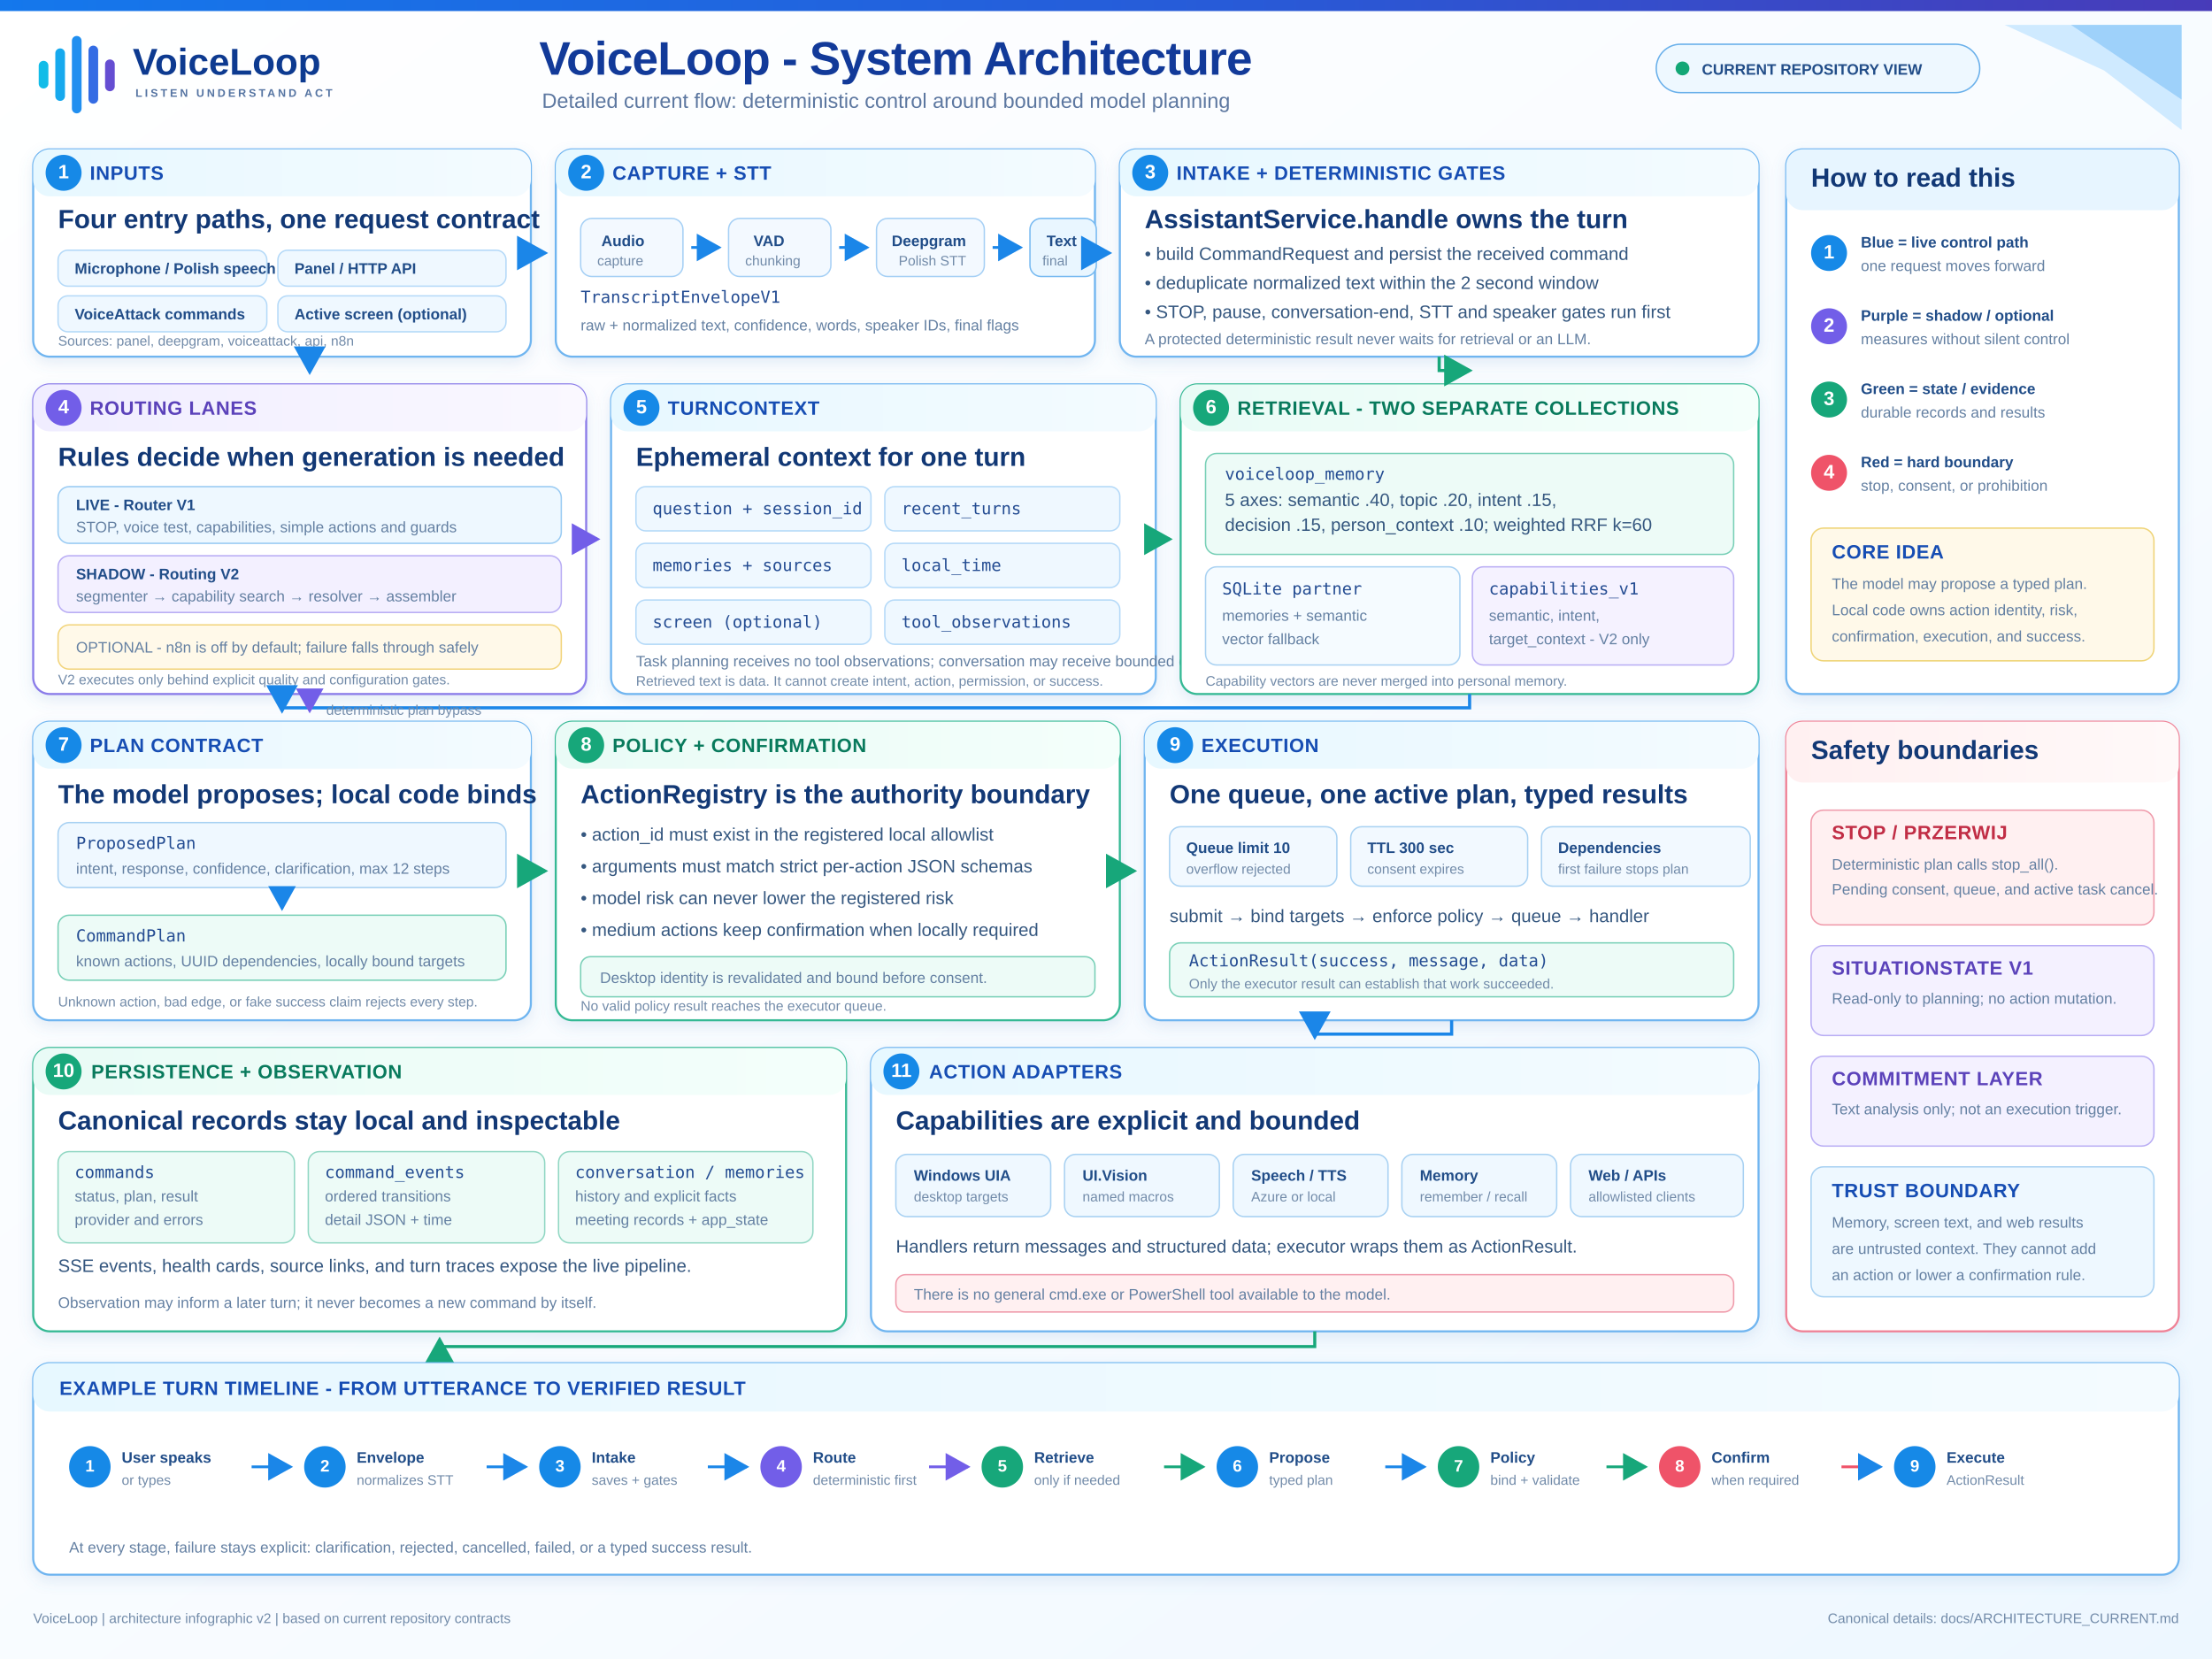
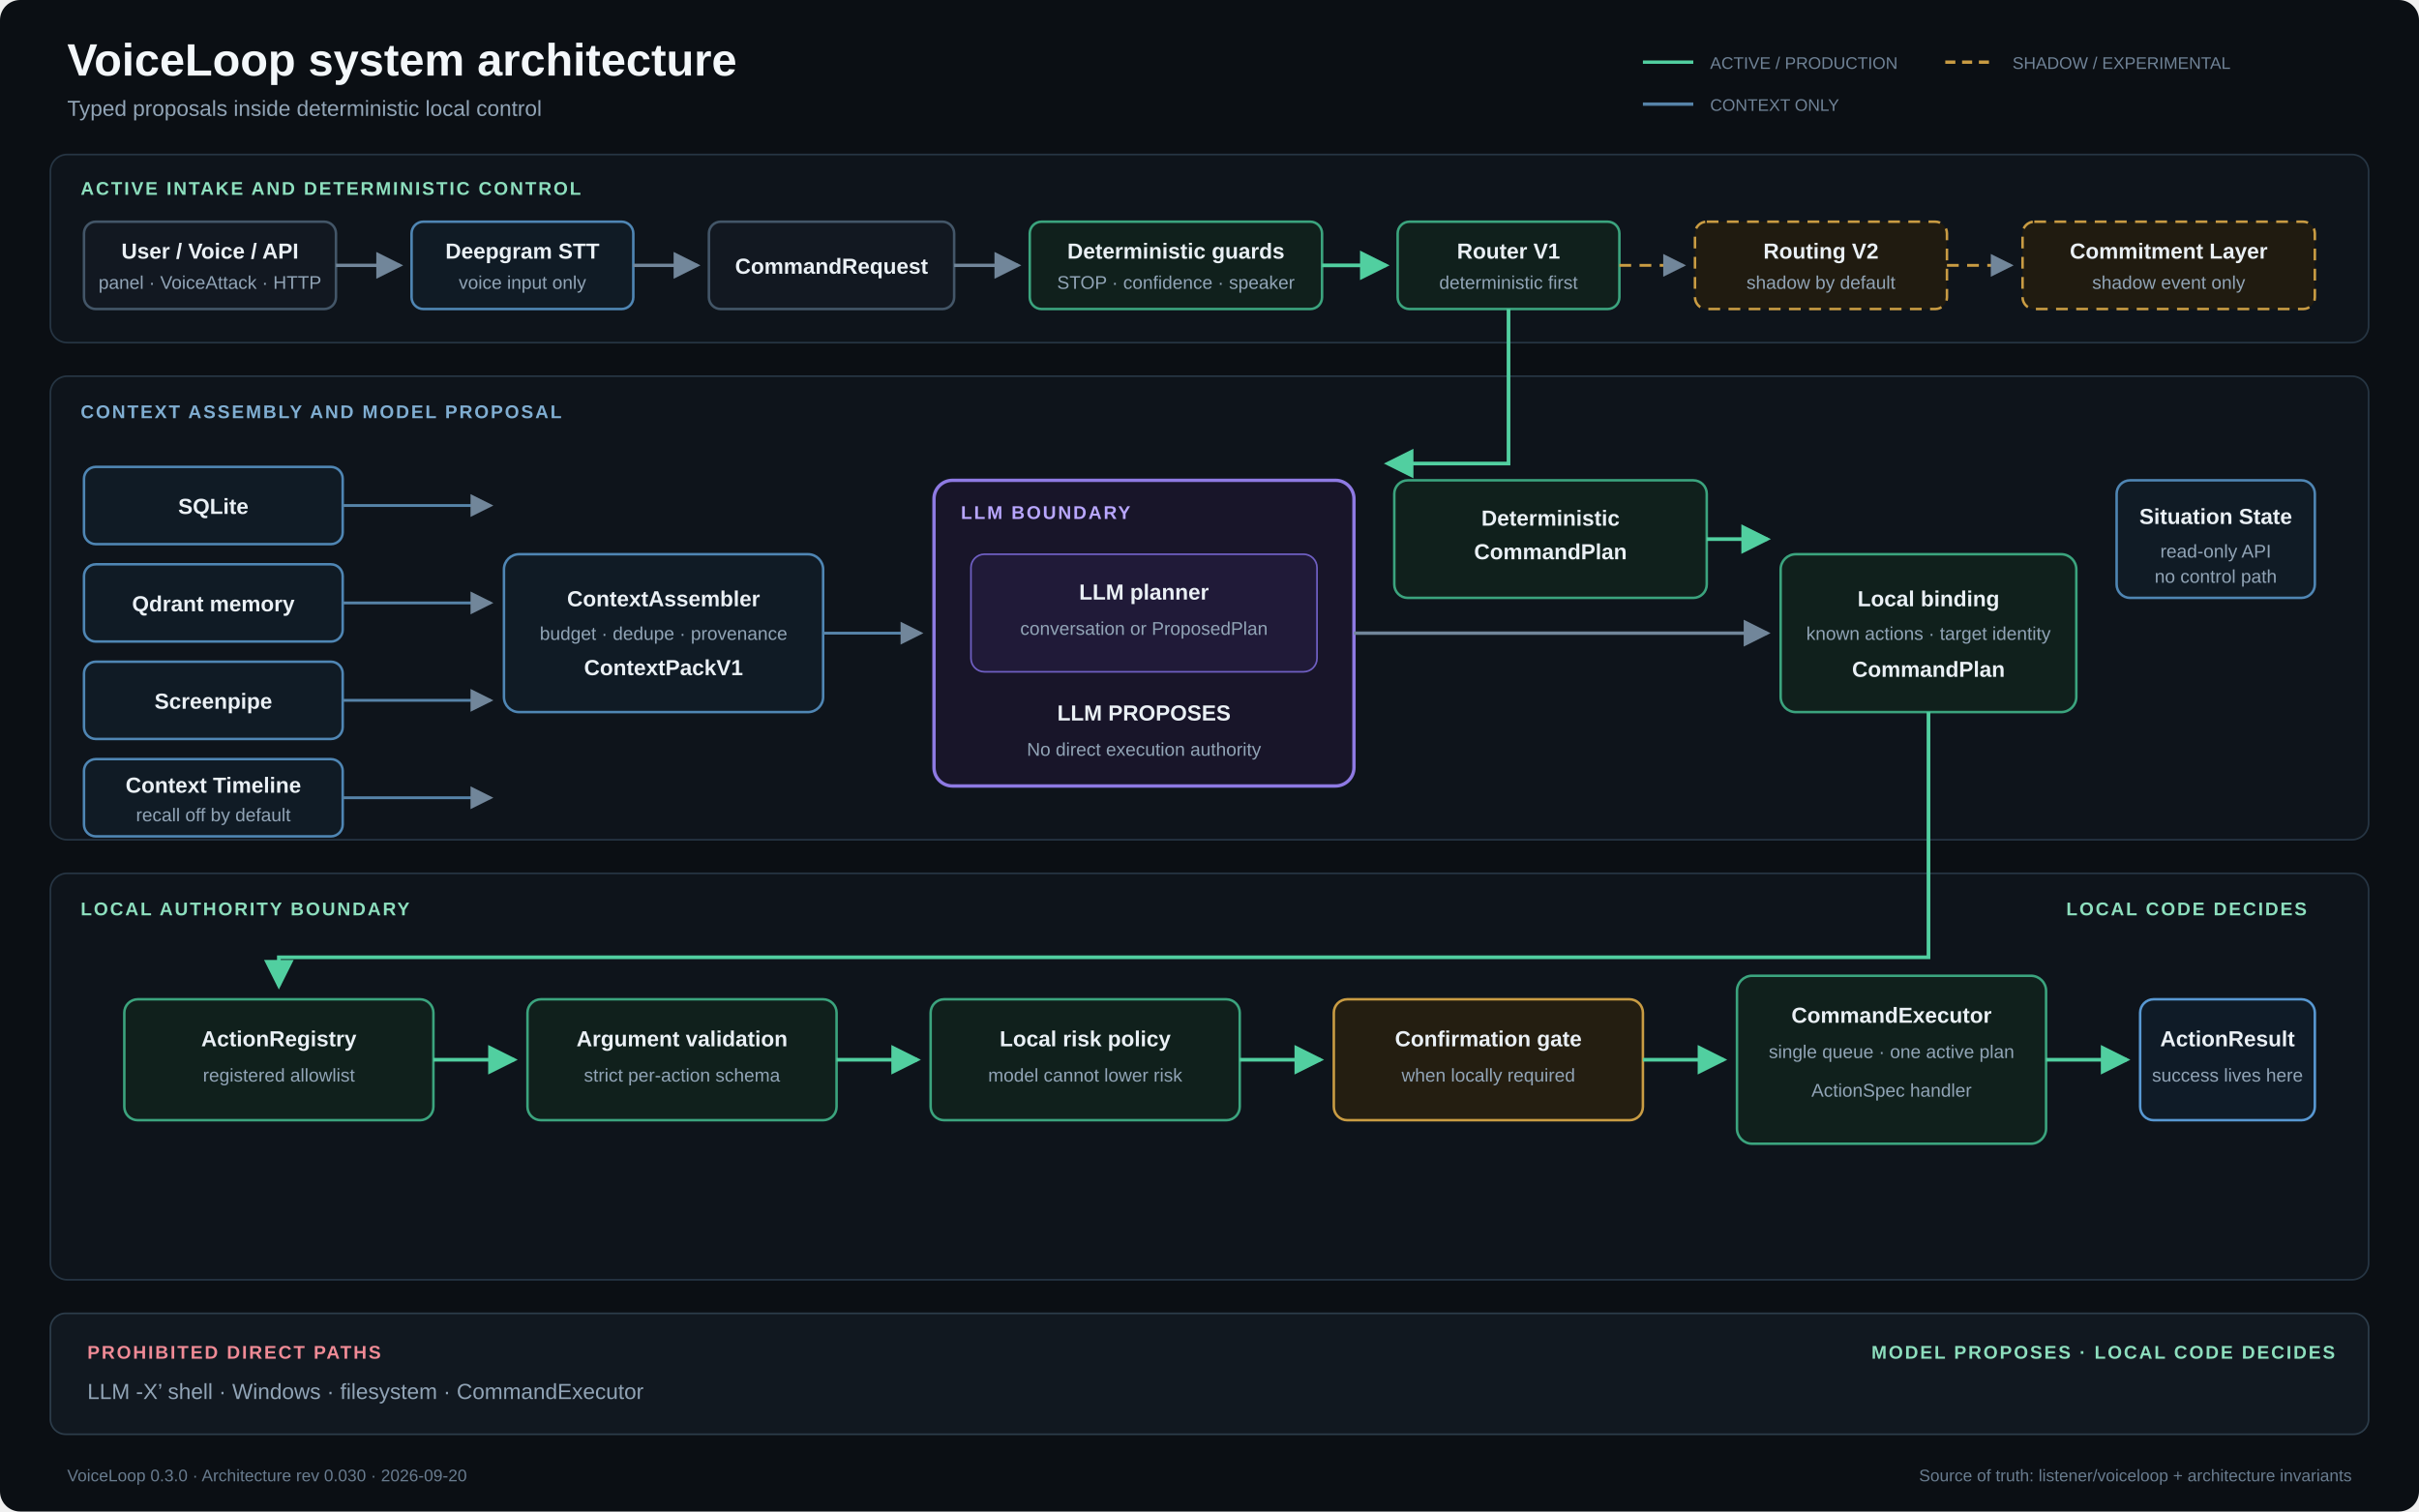
- <svg xmlns="http://www.w3.org/2000/svg" width="1600" height="1200" viewBox="0 0 1600 1200" role="img" aria-labelledby="title desc">
+ <svg xmlns="http://www.w3.org/2000/svg" width="1440" height="900" viewBox="0 0 1440 900" role="img" aria-labelledby="title desc">
  <defs>
-     <linearGradient id="page" x1="0" y1="0" x2="1" y2="1">
-       <stop offset="0" stop-color="#ffffff" />
-       <stop offset=".6" stop-color="#f7fbff" />
-       <stop offset="1" stop-color="#edf7ff" />
-     </linearGradient>
-     <linearGradient id="headerBlue" x1="0" y1="0" x2="1" y2="0">
-       <stop offset="0" stop-color="#1478ec" />
-       <stop offset=".55" stop-color="#275bd8" />
-       <stop offset="1" stop-color="#483bb9" />
-     </linearGradient>
-     <linearGradient id="cyanBand" x1="0" y1="0" x2="1" y2="0">
-       <stop offset="0" stop-color="#e7f8ff" />
-       <stop offset="1" stop-color="#f4fbff" />
-     </linearGradient>
-     <linearGradient id="greenBand" x1="0" y1="0" x2="1" y2="0">
-       <stop offset="0" stop-color="#e9fbf6" />
-       <stop offset="1" stop-color="#f4fffb" />
-     </linearGradient>
-     <linearGradient id="purpleBand" x1="0" y1="0" x2="1" y2="0">
-       <stop offset="0" stop-color="#f0edff" />
-       <stop offset="1" stop-color="#faf8ff" />
-     </linearGradient>
-     <linearGradient id="redBand" x1="0" y1="0" x2="1" y2="0">
-       <stop offset="0" stop-color="#fff0f1" />
-       <stop offset="1" stop-color="#fff9f9" />
-     </linearGradient>
-     <filter id="shadow" x="-10%" y="-10%" width="120%" height="130%">
-       <feDropShadow dx="0" dy="4" stdDeviation="5" flood-color="#5a91c7" flood-opacity=".15" />
-     </filter>
-     <marker id="arrowBlue" markerWidth="10" markerHeight="10" refX="8" refY="5" orient="auto" markerUnits="strokeWidth">
-       <path d="M0 0 9 5 0 10Z" fill="#1b86e8" />
+     <marker id="arrow" markerWidth="8" markerHeight="8" refX="7" refY="4" orient="auto">
+       <path d="M0 0L8 4L0 8Z" fill="#71869a" />
    </marker>
-     <marker id="arrowGreen" markerWidth="10" markerHeight="10" refX="8" refY="5" orient="auto" markerUnits="strokeWidth">
-       <path d="M0 0 9 5 0 10Z" fill="#17a77a" />
-     </marker>
-     <marker id="arrowPurple" markerWidth="10" markerHeight="10" refX="8" refY="5" orient="auto" markerUnits="strokeWidth">
-       <path d="M0 0 9 5 0 10Z" fill="#725ee8" />
+     <marker id="arrowActive" markerWidth="8" markerHeight="8" refX="7" refY="4" orient="auto">
+       <path d="M0 0L8 4L0 8Z" fill="#51cfa0" />
    </marker>
    <style>
-       .page-title { fill: #123a99; font: 800 34px "Segoe UI", Arial, sans-serif; letter-spacing: -.5px; }
-       .page-sub { fill: #5c77a0; font: 15px "Segoe UI", Arial, sans-serif; }
-       .brand { fill: #0d3a90; font: 800 27px "Segoe UI", Arial, sans-serif; }
-       .tag { fill: #5574a2; font: 700 8px "Segoe UI", Arial, sans-serif; letter-spacing: 1.9px; }
-       .section { fill: #164db3; font: 800 14px "Segoe UI", Arial, sans-serif; letter-spacing: .4px; }
-       .section-green { fill: #087a5c; font: 800 14px "Segoe UI", Arial, sans-serif; letter-spacing: .4px; }
-       .section-purple { fill: #5b42ba; font: 800 14px "Segoe UI", Arial, sans-serif; letter-spacing: .4px; }
-       .section-red { fill: #c12d45; font: 800 14px "Segoe UI", Arial, sans-serif; letter-spacing: .4px; }
-       .heading { fill: #123875; font: 800 19px "Segoe UI", Arial, sans-serif; }
-       .body { fill: #35577f; font: 13px "Segoe UI", Arial, sans-serif; }
-       .small { fill: #6480a2; font: 11px "Segoe UI", Arial, sans-serif; }
-       .tiny { fill: #728ba9; font: 10px "Segoe UI", Arial, sans-serif; }
-       .chip { fill: #214d88; font: 700 11px "Segoe UI", Arial, sans-serif; }
-       .mono { fill: #244c92; font: 12px Consolas, "SFMono-Regular", monospace; }
-       .white { fill: #ffffff; }
-       .num { fill: #ffffff; font: 800 14px "Segoe UI", Arial, sans-serif; text-anchor: middle; dominant-baseline: middle; }
-       .timeline-num { fill: #ffffff; font: 800 12px "Segoe UI", Arial, sans-serif; text-anchor: middle; dominant-baseline: middle; }
+       .h1{font:700 27px "Segoe UI",Arial,sans-serif;fill:#f3f7fa}
+       .sub{font:13px "Segoe UI",Arial,sans-serif;fill:#91a4b6}
+       .band{font:700 11px "Segoe UI",Arial,sans-serif;letter-spacing:1.1px}
+       .node{font:600 13px "Segoe UI",Arial,sans-serif;fill:#eaf0f5;text-anchor:middle}
+       .small{font:11px "Segoe UI",Arial,sans-serif;fill:#91a4b6;text-anchor:middle}
+       .tiny{font:10px "Segoe UI",Arial,sans-serif;fill:#708397}
+       .footer{font:10px "Segoe UI",Arial,sans-serif;fill:#687b8e}
+       .active{fill:#10201c;stroke:#3ba47e;stroke-width:1.5}
+       .neutral{fill:#121821;stroke:#435668;stroke-width:1.5}
+       .context{fill:#101b25;stroke:#4f86b4;stroke-width:1.5}
+       .model{fill:#181529;stroke:#8e7ae3;stroke-width:2}
+       .shadow{fill:#201b10;stroke:#c99c43;stroke-width:1.5;stroke-dasharray:7 5}
+       .result{fill:#0f1b27;stroke:#5898d2;stroke-width:1.5}
+       .flow{fill:none;stroke:#71869a;stroke-width:2;marker-end:url(#arrow)}
+       .localFlow{fill:none;stroke:#51cfa0;stroke-width:2.2;marker-end:url(#arrowActive)}
+       .contextFlow{fill:none;stroke:#5683a8;stroke-width:1.7;marker-end:url(#arrow)}
+       .shadowFlow{fill:none;stroke:#c99c43;stroke-width:1.7;stroke-dasharray:7 5;marker-end:url(#arrow)}
    </style>
  </defs>
-   <rect width="1600" height="1200" fill="url(#page)" />
-   <rect width="1600" height="8" fill="url(#headerBlue)" />
-   <path d="M1450 18 1578 18 1578 94 1522 51Z" fill="#cfeaff" />
-   <path d="M1498 18 1578 18 1578 72Z" fill="#8dc8f8" opacity=".75" />
-   <g transform="translate(28 23)">
-     <rect x="0" y="21" width="7" height="20" rx="3.5" fill="#12bce8" />
-     <rect x="12" y="12" width="7" height="38" rx="3.5" fill="#16a9ee" />
-     <rect x="24" y="3" width="7" height="56" rx="3.5" fill="#218ff0" />
-     <rect x="36" y="10" width="7" height="42" rx="3.5" fill="#346ce4" />
-     <rect x="48" y="20" width="7" height="23" rx="3.5" fill="#654ed2" />
-     <text x="68" y="31" class="brand">VoiceLoop</text>
-     <text x="70" y="47" class="tag">LISTEN  UNDERSTAND  ACT</text>
+   <rect width="1440" height="900" rx="12" fill="#0b0f14" />
+   <text x="40" y="45" class="h1">VoiceLoop system architecture</text>
+   <text x="40" y="69" class="sub">Typed proposals inside deterministic local control</text>
+   <g transform="translate(978 25)">
+     <line x1="0" y1="12" x2="30" y2="12" stroke="#51cfa0" stroke-width="2" />
+     <text x="40" y="16" class="tiny" fill="#8ddfbe">ACTIVE / PRODUCTION</text>
+     <line x1="180" y1="12" x2="210" y2="12" stroke="#c99c43" stroke-width="2" stroke-dasharray="6 4" />
+     <text x="220" y="16" class="tiny" fill="#e6bd68">SHADOW / EXPERIMENTAL</text>
+     <line x1="0" y1="37" x2="30" y2="37" stroke="#5683a8" stroke-width="2" />
+     <text x="40" y="41" class="tiny" fill="#80aed2">CONTEXT ONLY</text>
  </g>
-   <text x="390" y="54" class="page-title">VoiceLoop - System Architecture</text>
-   <text x="392" y="78" class="page-sub">Detailed current flow: deterministic control around bounded model planning</text>
-   <g transform="translate(1198 32)">
-     <rect width="234" height="35" rx="17.5" fill="#eef8ff" stroke="#68afea" />
-     <circle cx="19" cy="17.5" r="5" fill="#13a776" />
-     <text x="33" y="22" class="chip">CURRENT REPOSITORY VIEW</text>
+   <rect x="30" y="92" width="1380" height="112" rx="10" fill="#0e141b" stroke="#263543" />
+   <text x="48" y="116" class="band" fill="#8ddfbe">ACTIVE INTAKE AND DETERMINISTIC CONTROL</text>
+   <g transform="translate(50 132)">
+     <rect width="150" height="52" rx="7" class="neutral" />
+     <text x="75" y="22" class="node">User / Voice / API</text>
+     <text x="75" y="40" class="small">panel · VoiceAttack · HTTP</text>
  </g>
-   <g filter="url(#shadow)">
-     <rect x="24" y="108" width="360" height="150" rx="12" fill="#ffffff" stroke="#70b5f0" stroke-width="1.5" />
-     <rect x="24" y="108" width="360" height="34" rx="12" fill="url(#cyanBand)" />
+   <path d="M200 158H238" class="flow" />
+   <g transform="translate(245 132)">
+     <rect width="132" height="52" rx="7" class="context" />
+     <text x="66" y="22" class="node">Deepgram STT</text>
+     <text x="66" y="40" class="small">voice input only</text>
  </g>
-   <circle cx="46" cy="125" r="13" fill="#1689e7" />
-   <text x="46" y="125" class="num">1</text>
-   <text x="65" y="130" class="section">INPUTS</text>
-   <text x="42" y="165" class="heading">Four entry paths, one request contract</text>
-   <g>
-     <rect x="42" y="181" width="151" height="26" rx="7" fill="#eff8ff" stroke="#b4d9f8" />
-     <text x="54" y="198" class="chip">Microphone / Polish speech</text>
-     <rect x="201" y="181" width="165" height="26" rx="7" fill="#eff8ff" stroke="#b4d9f8" />
-     <text x="213" y="198" class="chip">Panel / HTTP API</text>
-     <rect x="42" y="214" width="151" height="26" rx="7" fill="#eff8ff" stroke="#b4d9f8" />
-     <text x="54" y="231" class="chip">VoiceAttack commands</text>
-     <rect x="201" y="214" width="165" height="26" rx="7" fill="#eff8ff" stroke="#b4d9f8" />
-     <text x="213" y="231" class="chip">Active screen (optional)</text>
+   <path d="M377 158H415" class="flow" />
+   <g transform="translate(422 132)">
+     <rect width="146" height="52" rx="7" class="neutral" />
+     <text x="73" y="31" class="node">CommandRequest</text>
  </g>
-   <text x="42" y="250" class="tiny">Sources: panel, deepgram, voiceattack, api, n8n</text>
-   <g filter="url(#shadow)">
-     <rect x="402" y="108" width="390" height="150" rx="12" fill="#ffffff" stroke="#70b5f0" stroke-width="1.5" />
-     <rect x="402" y="108" width="390" height="34" rx="12" fill="url(#cyanBand)" />
+   <path d="M568 158H606" class="flow" />
+   <g transform="translate(613 132)">
+     <rect width="174" height="52" rx="7" class="active" />
+     <text x="87" y="22" class="node">Deterministic guards</text>
+     <text x="87" y="40" class="small">STOP · confidence · speaker</text>
  </g>
-   <circle cx="424" cy="125" r="13" fill="#1689e7" />
-   <text x="424" y="125" class="num">2</text>
-   <text x="443" y="130" class="section">CAPTURE + STT</text>
-   <g transform="translate(420 158)">
-     <rect width="74" height="42" rx="8" fill="#f3f9ff" stroke="#a6d0f5" />
-     <text x="15" y="20" class="chip">Audio</text>
-     <text x="12" y="34" class="tiny">capture</text>
-     <path d="M80 21H100" stroke="#1b86e8" stroke-width="2" marker-end="url(#arrowBlue)" />
-     <rect x="107" width="74" height="42" rx="8" fill="#f3f9ff" stroke="#a6d0f5" />
-     <text x="125" y="20" class="chip">VAD</text>
-     <text x="119" y="34" class="tiny">chunking</text>
-     <path d="M187 21H207" stroke="#1b86e8" stroke-width="2" marker-end="url(#arrowBlue)" />
-     <rect x="214" width="78" height="42" rx="8" fill="#f3f9ff" stroke="#a6d0f5" />
-     <text x="225" y="20" class="chip">Deepgram</text>
-     <text x="230" y="34" class="tiny">Polish STT</text>
-     <path d="M298 21H318" stroke="#1b86e8" stroke-width="2" marker-end="url(#arrowBlue)" />
-     <rect x="325" width="48" height="42" rx="8" fill="#e9f6ff" stroke="#78baf1" />
-     <text x="337" y="20" class="chip">Text</text>
-     <text x="334" y="34" class="tiny">final</text>
+   <path d="M787 158H825" class="localFlow" />
+   <g transform="translate(832 132)">
+     <rect width="132" height="52" rx="7" class="active" />
+     <text x="66" y="22" class="node">Router V1</text>
+     <text x="66" y="40" class="small">deterministic first</text>
  </g>
-   <text x="420" y="219" class="mono">TranscriptEnvelopeV1</text>
-   <text x="420" y="239" class="small">raw + normalized text, confidence, words, speaker IDs, final flags</text>
-   <g filter="url(#shadow)">
-     <rect x="810" y="108" width="462" height="150" rx="12" fill="#ffffff" stroke="#70b5f0" stroke-width="1.5" />
-     <rect x="810" y="108" width="462" height="34" rx="12" fill="url(#cyanBand)" />
+   <path d="M964 158H1002" class="shadowFlow" />
+   <g transform="translate(1009 132)">
+     <rect width="150" height="52" rx="7" class="shadow" />
+     <text x="75" y="22" class="node">Routing V2</text>
+     <text x="75" y="40" class="small">shadow by default</text>
  </g>
-   <circle cx="832" cy="125" r="13" fill="#1689e7" />
-   <text x="832" y="125" class="num">3</text>
-   <text x="851" y="130" class="section">INTAKE + DETERMINISTIC GATES</text>
-   <text x="828" y="165" class="heading">AssistantService.handle owns the turn</text>
-   <text x="828" y="188" class="body">• build CommandRequest and persist the received command</text>
-   <text x="828" y="209" class="body">• deduplicate normalized text within the 2 second window</text>
-   <text x="828" y="230" class="body">• STOP, pause, conversation-end, STT and speaker gates run first</text>
-   <text x="828" y="249" class="small">A protected deterministic result never waits for retrieval or an LLM.</text>
-   <path d="M384 183H394" fill="none" stroke="#1b86e8" stroke-width="2.5" marker-end="url(#arrowBlue)" />
-   <path d="M792 183H802" fill="none" stroke="#1b86e8" stroke-width="2.5" marker-end="url(#arrowBlue)" />
-   <g filter="url(#shadow)">
-     <rect x="24" y="278" width="400" height="224" rx="12" fill="#ffffff" stroke="#8a7be9" stroke-width="1.5" />
-     <rect x="24" y="278" width="400" height="34" rx="12" fill="url(#purpleBand)" />
+   <path d="M1159 158H1197" class="shadowFlow" />
+   <g transform="translate(1204 132)">
+     <rect width="174" height="52" rx="7" class="shadow" />
+     <text x="87" y="22" class="node">Commitment Layer</text>
+     <text x="87" y="40" class="small">shadow event only</text>
  </g>
-   <circle cx="46" cy="295" r="13" fill="#725ee8" />
-   <text x="46" y="295" class="num">4</text>
-   <text x="65" y="300" class="section-purple">ROUTING LANES</text>
-   <text x="42" y="337" class="heading">Rules decide when generation is needed</text>
-   <rect x="42" y="352" width="364" height="41" rx="8" fill="#eef8ff" stroke="#9acbf3" />
-   <text x="55" y="369" class="chip">LIVE - Router V1</text>
-   <text x="55" y="385" class="small">STOP, voice test, capabilities, simple actions and guards</text>
-   <rect x="42" y="402" width="364" height="41" rx="8" fill="#f3f0ff" stroke="#b9adf4" />
-   <text x="55" y="419" class="chip" fill="#5b42ba">SHADOW - Routing V2</text>
-   <text x="55" y="435" class="small">segmenter → capability search → resolver → assembler</text>
-   <rect x="42" y="452" width="364" height="32" rx="8" fill="#fff9e9" stroke="#f2d47b" />
-   <text x="55" y="472" class="small">OPTIONAL - n8n is off by default; failure falls through safely</text>
-   <text x="42" y="495" class="tiny">V2 executes only behind explicit quality and configuration gates.</text>
-   <g filter="url(#shadow)">
-     <rect x="442" y="278" width="394" height="224" rx="12" fill="#ffffff" stroke="#70b5f0" stroke-width="1.5" />
-     <rect x="442" y="278" width="394" height="34" rx="12" fill="url(#cyanBand)" />
+   <rect x="30" y="224" width="1380" height="276" rx="10" fill="#0e141b" stroke="#263543" />
+   <text x="48" y="249" class="band" fill="#80aed2">CONTEXT ASSEMBLY AND MODEL PROPOSAL</text>
+   <g transform="translate(50 278)">
+     <rect width="154" height="46" rx="7" class="context" />
+     <text x="77" y="28" class="node">SQLite</text>
+     <rect y="58" width="154" height="46" rx="7" class="context" />
+     <text x="77" y="86" class="node">Qdrant memory</text>
+     <rect y="116" width="154" height="46" rx="7" class="context" />
+     <text x="77" y="144" class="node">Screenpipe</text>
+     <rect y="174" width="154" height="46" rx="7" class="context" />
+     <text x="77" y="194" class="node">Context Timeline</text>
+     <text x="77" y="211" class="small">recall off by default</text>
  </g>
-   <circle cx="464" cy="295" r="13" fill="#1689e7" />
-   <text x="464" y="295" class="num">5</text>
-   <text x="483" y="300" class="section">TURNCONTEXT</text>
-   <text x="460" y="337" class="heading">Ephemeral context for one turn</text>
-   <g transform="translate(460 352)">
-     <rect width="170" height="32" rx="7" fill="#eff8ff" stroke="#b4d9f8" />
-     <text x="12" y="20" class="mono">question + session_id</text>
-     <rect x="180" width="170" height="32" rx="7" fill="#eff8ff" stroke="#b4d9f8" />
-     <text x="192" y="20" class="mono">recent_turns</text>
-     <rect y="41" width="170" height="32" rx="7" fill="#eff8ff" stroke="#b4d9f8" />
-     <text x="12" y="61" class="mono">memories + sources</text>
-     <rect x="180" y="41" width="170" height="32" rx="7" fill="#eff8ff" stroke="#b4d9f8" />
-     <text x="192" y="61" class="mono">local_time</text>
-     <rect y="82" width="170" height="32" rx="7" fill="#eff8ff" stroke="#b4d9f8" />
-     <text x="12" y="102" class="mono">screen (optional)</text>
-     <rect x="180" y="82" width="170" height="32" rx="7" fill="#eff8ff" stroke="#b4d9f8" />
-     <text x="192" y="102" class="mono">tool_observations</text>
+   <path d="M204 301H292" class="contextFlow" />
+   <path d="M204 359H292" class="contextFlow" />
+   <path d="M204 417H292" class="contextFlow" />
+   <path d="M204 475H292" class="contextFlow" />
+   <g transform="translate(300 330)">
+     <rect width="190" height="94" rx="9" class="context" />
+     <text x="95" y="31" class="node">ContextAssembler</text>
+     <text x="95" y="51" class="small">budget · dedupe · provenance</text>
+     <text x="95" y="72" class="node" fill="#8dc8ff">ContextPackV1</text>
  </g>
-   <text x="460" y="482" class="small">Task planning receives no tool observations; conversation may receive bounded ones.</text>
-   <text x="460" y="496" class="tiny">Retrieved text is data. It cannot create intent, action, permission, or success.</text>
-   <g filter="url(#shadow)">
-     <rect x="854" y="278" width="418" height="224" rx="12" fill="#ffffff" stroke="#36b994" stroke-width="1.5" />
-     <rect x="854" y="278" width="418" height="34" rx="12" fill="url(#greenBand)" />
+   <path d="M490 377H548" class="contextFlow" />
+   <g transform="translate(556 286)">
+     <rect width="250" height="182" rx="11" class="model" />
+     <text x="16" y="23" class="band" fill="#b9a7ff">LLM BOUNDARY</text>
+     <rect x="22" y="44" width="206" height="70" rx="8" fill="#201a38" stroke="#6f5fc3" />
+     <text x="125" y="71" class="node">LLM planner</text>
+     <text x="125" y="92" class="small">conversation or ProposedPlan</text>
+     <text x="125" y="143" class="node" fill="#c6b8ff">LLM PROPOSES</text>
+     <text x="125" y="164" class="small">No direct execution authority</text>
  </g>
-   <circle cx="876" cy="295" r="13" fill="#17a77a" />
-   <text x="876" y="295" class="num">6</text>
-   <text x="895" y="300" class="section-green">RETRIEVAL - TWO SEPARATE COLLECTIONS</text>
-   <rect x="872" y="328" width="382" height="73" rx="8" fill="#edfbf7" stroke="#77cfb6" />
-   <text x="886" y="347" class="mono">voiceloop_memory</text>
-   <text x="886" y="366" class="body">5 axes: semantic .40, topic .20, intent .15,</text>
-   <text x="886" y="384" class="body">decision .15, person_context .10; weighted RRF k=60</text>
-   <rect x="872" y="410" width="184" height="71" rx="8" fill="#f5fbff" stroke="#a8d1f2" />
-   <text x="884" y="430" class="mono">SQLite partner</text>
-   <text x="884" y="449" class="small">memories + semantic</text>
-   <text x="884" y="466" class="small">vector fallback</text>
-   <rect x="1065" y="410" width="189" height="71" rx="8" fill="#f5f2ff" stroke="#b9adf4" />
-   <text x="1077" y="430" class="mono">capabilities_v1</text>
-   <text x="1077" y="449" class="small">semantic, intent,</text>
-   <text x="1077" y="466" class="small">target_context - V2 only</text>
-   <text x="872" y="496" class="tiny">Capability vectors are never merged into personal memory.</text>
-   <path d="M224 258V269H224" fill="none" stroke="#1b86e8" stroke-width="2.3" marker-end="url(#arrowBlue)" />
-   <path d="M1041 258V268H1063" fill="none" stroke="#17a77a" stroke-width="2.3" marker-end="url(#arrowGreen)" />
-   <path d="M424 390H432" fill="none" stroke="#725ee8" stroke-width="2.3" marker-end="url(#arrowPurple)" />
-   <path d="M836 390H846" fill="none" stroke="#17a77a" stroke-width="2.3" marker-end="url(#arrowGreen)" />
-   <g filter="url(#shadow)">
-     <rect x="24" y="522" width="360" height="216" rx="12" fill="#ffffff" stroke="#70b5f0" stroke-width="1.5" />
-     <rect x="24" y="522" width="360" height="34" rx="12" fill="url(#cyanBand)" />
+   <path d="M898 184V276H826" class="localFlow" />
+   <g transform="translate(830 286)">
+     <rect width="186" height="70" rx="8" class="active" />
+     <text x="93" y="27" class="node">Deterministic</text>
+     <text x="93" y="47" class="node">CommandPlan</text>
  </g>
-   <circle cx="46" cy="539" r="13" fill="#1689e7" />
-   <text x="46" y="539" class="num">7</text>
-   <text x="65" y="544" class="section">PLAN CONTRACT</text>
-   <text x="42" y="581" class="heading">The model proposes; local code binds</text>
-   <rect x="42" y="595" width="324" height="47" rx="8" fill="#eff8ff" stroke="#a8d1f2" />
-   <text x="55" y="614" class="mono">ProposedPlan</text>
-   <text x="55" y="632" class="small">intent, response, confidence, clarification, max 12 steps</text>
-   <path d="M204 646V657" stroke="#1b86e8" stroke-width="2" marker-end="url(#arrowBlue)" />
-   <rect x="42" y="662" width="324" height="47" rx="8" fill="#edfbf7" stroke="#77cfb6" />
-   <text x="55" y="681" class="mono">CommandPlan</text>
-   <text x="55" y="699" class="small">known actions, UUID dependencies, locally bound targets</text>
-   <text x="42" y="728" class="tiny">Unknown action, bad edge, or fake success claim rejects every step.</text>
-   <g filter="url(#shadow)">
-     <rect x="402" y="522" width="408" height="216" rx="12" fill="#ffffff" stroke="#36b994" stroke-width="1.5" />
-     <rect x="402" y="522" width="408" height="34" rx="12" fill="url(#greenBand)" />
+   <path d="M806 377H1052" class="flow" />
+   <path d="M1016 321H1052" class="localFlow" />
+   <g transform="translate(1060 330)">
+     <rect width="176" height="94" rx="9" class="active" />
+     <text x="88" y="31" class="node">Local binding</text>
+     <text x="88" y="51" class="small">known actions · target identity</text>
+     <text x="88" y="73" class="node" fill="#8ddfbe">CommandPlan</text>
  </g>
-   <circle cx="424" cy="539" r="13" fill="#17a77a" />
-   <text x="424" y="539" class="num">8</text>
-   <text x="443" y="544" class="section-green">POLICY + CONFIRMATION</text>
-   <text x="420" y="581" class="heading">ActionRegistry is the authority boundary</text>
-   <text x="420" y="608" class="body">• action_id must exist in the registered local allowlist</text>
-   <text x="420" y="631" class="body">• arguments must match strict per-action JSON schemas</text>
-   <text x="420" y="654" class="body">• model risk can never lower the registered risk</text>
-   <text x="420" y="677" class="body">• medium actions keep confirmation when locally required</text>
-   <rect x="420" y="692" width="372" height="29" rx="7" fill="#edfbf7" stroke="#77cfb6" />
-   <text x="434" y="711" class="small">Desktop identity is revalidated and bound before consent.</text>
-   <text x="420" y="731" class="tiny">No valid policy result reaches the executor queue.</text>
-   <g filter="url(#shadow)">
-     <rect x="828" y="522" width="444" height="216" rx="12" fill="#ffffff" stroke="#70b5f0" stroke-width="1.5" />
-     <rect x="828" y="522" width="444" height="34" rx="12" fill="url(#cyanBand)" />
+   <g transform="translate(1260 286)">
+     <rect width="118" height="70" rx="8" class="context" />
+     <text x="59" y="26" class="node">Situation State</text>
+     <text x="59" y="46" class="small">read-only API</text>
+     <text x="59" y="61" class="small">no control path</text>
  </g>
-   <circle cx="850" cy="539" r="13" fill="#1689e7" />
-   <text x="850" y="539" class="num">9</text>
-   <text x="869" y="544" class="section">EXECUTION</text>
-   <text x="846" y="581" class="heading">One queue, one active plan, typed results</text>
-   <g transform="translate(846 598)">
-     <rect width="121" height="43" rx="8" fill="#f2f9ff" stroke="#a8d1f2" />
-     <text x="12" y="19" class="chip">Queue limit 10</text>
-     <text x="12" y="34" class="tiny">overflow rejected</text>
-     <rect x="131" width="128" height="43" rx="8" fill="#f2f9ff" stroke="#a8d1f2" />
-     <text x="143" y="19" class="chip">TTL 300 sec</text>
-     <text x="143" y="34" class="tiny">consent expires</text>
-     <rect x="269" width="151" height="43" rx="8" fill="#f2f9ff" stroke="#a8d1f2" />
-     <text x="281" y="19" class="chip">Dependencies</text>
-     <text x="281" y="34" class="tiny">first failure stops plan</text>
+   <rect x="30" y="520" width="1380" height="242" rx="10" fill="#0e141b" stroke="#263543" />
+   <text x="48" y="545" class="band" fill="#8ddfbe">LOCAL AUTHORITY BOUNDARY</text>
+   <text x="1230" y="545" class="band" fill="#8ddfbe">LOCAL CODE DECIDES</text>
+   <g transform="translate(74 595)">
+     <rect width="184" height="72" rx="8" class="active" />
+     <text x="92" y="28" class="node">ActionRegistry</text>
+     <text x="92" y="49" class="small">registered allowlist</text>
  </g>
-   <text x="846" y="667" class="body">submit → bind targets → enforce policy → queue → handler</text>
-   <rect x="846" y="682" width="408" height="39" rx="8" fill="#edfbf7" stroke="#77cfb6" />
-   <text x="860" y="699" class="mono">ActionResult(success, message, data)</text>
-   <text x="860" y="715" class="tiny">Only the executor result can establish that work succeeded.</text>
-   <path d="M1063 502V512H204V514" fill="none" stroke="#1b86e8" stroke-width="2.3" marker-end="url(#arrowBlue)" />
-   <path d="M384 630H394" fill="none" stroke="#17a77a" stroke-width="2.5" marker-end="url(#arrowGreen)" />
-   <path d="M810 630H820" fill="none" stroke="#17a77a" stroke-width="2.5" marker-end="url(#arrowGreen)" />
-   <path d="M224 502V514" fill="none" stroke="#725ee8" stroke-width="2" stroke-dasharray="5 4" marker-end="url(#arrowPurple)" />
-   <text x="236" y="517" class="tiny">deterministic plan bypass</text>
-   <g filter="url(#shadow)">
-     <rect x="24" y="758" width="588" height="205" rx="12" fill="#ffffff" stroke="#36b994" stroke-width="1.5" />
-     <rect x="24" y="758" width="588" height="34" rx="12" fill="url(#greenBand)" />
+   <path d="M258 631H306" class="localFlow" />
+   <g transform="translate(314 595)">
+     <rect width="184" height="72" rx="8" class="active" />
+     <text x="92" y="28" class="node">Argument validation</text>
+     <text x="92" y="49" class="small">strict per-action schema</text>
  </g>
-   <circle cx="46" cy="775" r="13" fill="#17a77a" />
-   <text x="46" y="775" class="num">10</text>
-   <text x="66" y="780" class="section-green">PERSISTENCE + OBSERVATION</text>
-   <text x="42" y="817" class="heading">Canonical records stay local and inspectable</text>
-   <g transform="translate(42 833)">
-     <rect width="171" height="66" rx="8" fill="#edfbf7" stroke="#91d7c3" />
-     <text x="12" y="19" class="mono">commands</text>
-     <text x="12" y="36" class="small">status, plan, result</text>
-     <text x="12" y="53" class="small">provider and errors</text>
-     <rect x="181" width="171" height="66" rx="8" fill="#edfbf7" stroke="#91d7c3" />
-     <text x="193" y="19" class="mono">command_events</text>
-     <text x="193" y="36" class="small">ordered transitions</text>
-     <text x="193" y="53" class="small">detail JSON + time</text>
-     <rect x="362" width="184" height="66" rx="8" fill="#edfbf7" stroke="#91d7c3" />
-     <text x="374" y="19" class="mono">conversation / memories</text>
-     <text x="374" y="36" class="small">history and explicit facts</text>
-     <text x="374" y="53" class="small">meeting records + app_state</text>
+   <path d="M498 631H546" class="localFlow" />
+   <g transform="translate(554 595)">
+     <rect width="184" height="72" rx="8" class="active" />
+     <text x="92" y="28" class="node">Local risk policy</text>
+     <text x="92" y="49" class="small">model cannot lower risk</text>
  </g>
-   <text x="42" y="920" class="body">SSE events, health cards, source links, and turn traces expose the live pipeline.</text>
-   <text x="42" y="946" class="small">Observation may inform a later turn; it never becomes a new command by itself.</text>
-   <g filter="url(#shadow)">
-     <rect x="630" y="758" width="642" height="205" rx="12" fill="#ffffff" stroke="#70b5f0" stroke-width="1.5" />
-     <rect x="630" y="758" width="642" height="34" rx="12" fill="url(#cyanBand)" />
+   <path d="M738 631H786" class="localFlow" />
+   <g transform="translate(794 595)">
+     <rect width="184" height="72" rx="8" fill="#241e11" stroke="#c99c43" stroke-width="1.5" />
+     <text x="92" y="28" class="node">Confirmation gate</text>
+     <text x="92" y="49" class="small">when locally required</text>
  </g>
-   <circle cx="652" cy="775" r="13" fill="#1689e7" />
-   <text x="652" y="775" class="num">11</text>
-   <text x="672" y="780" class="section">ACTION ADAPTERS</text>
-   <text x="648" y="817" class="heading">Capabilities are explicit and bounded</text>
-   <g transform="translate(648 835)">
-     <rect width="112" height="45" rx="8" fill="#eff8ff" stroke="#a8d1f2" />
-     <text x="13" y="19" class="chip">Windows UIA</text>
-     <text x="13" y="34" class="tiny">desktop targets</text>
-     <rect x="122" width="112" height="45" rx="8" fill="#eff8ff" stroke="#a8d1f2" />
-     <text x="135" y="19" class="chip">UI.Vision</text>
-     <text x="135" y="34" class="tiny">named macros</text>
-     <rect x="244" width="112" height="45" rx="8" fill="#eff8ff" stroke="#a8d1f2" />
-     <text x="257" y="19" class="chip">Speech / TTS</text>
-     <text x="257" y="34" class="tiny">Azure or local</text>
-     <rect x="366" width="112" height="45" rx="8" fill="#eff8ff" stroke="#a8d1f2" />
-     <text x="379" y="19" class="chip">Memory</text>
-     <text x="379" y="34" class="tiny">remember / recall</text>
-     <rect x="488" width="125" height="45" rx="8" fill="#eff8ff" stroke="#a8d1f2" />
-     <text x="501" y="19" class="chip">Web / APIs</text>
-     <text x="501" y="34" class="tiny">allowlisted clients</text>
+   <path d="M978 631H1026" class="localFlow" />
+   <g transform="translate(1034 581)">
+     <rect width="184" height="100" rx="9" class="active" />
+     <text x="92" y="28" class="node">CommandExecutor</text>
+     <text x="92" y="49" class="small">single queue · one active plan</text>
+     <text x="92" y="72" class="small">ActionSpec handler</text>
  </g>
-   <text x="648" y="906" class="body">Handlers return messages and structured data; executor wraps them as ActionResult.</text>
-   <rect x="648" y="922" width="606" height="27" rx="7" fill="#fff0f1" stroke="#ef9aaa" />
-   <text x="661" y="940" class="small" fill="#b92d44">There is no general cmd.exe or PowerShell tool available to the model.</text>
-   <path d="M1050 738V748H951V750" fill="none" stroke="#1b86e8" stroke-width="2.3" marker-end="url(#arrowBlue)" />
-   <path d="M951 963V974H318V969" fill="none" stroke="#17a77a" stroke-width="2.2" marker-end="url(#arrowGreen)" />
-   <g filter="url(#shadow)">
-     <rect x="1292" y="108" width="284" height="394" rx="12" fill="#ffffff" stroke="#70b5f0" stroke-width="1.5" />
-     <rect x="1292" y="108" width="284" height="44" rx="12" fill="#e7f5ff" />
+   <path d="M1218 631H1266" class="localFlow" />
+   <g transform="translate(1274 595)">
+     <rect width="104" height="72" rx="8" class="result" />
+     <text x="52" y="28" class="node">ActionResult</text>
+     <text x="52" y="49" class="small">success lives here</text>
  </g>
-   <text x="1310" y="135" class="heading">How to read this</text>
-   <g transform="translate(1310 170)">
-     <circle cx="13" cy="13" r="13" fill="#1689e7" />
-     <text x="13" y="13" class="num">1</text>
-     <text x="36" y="9" class="chip">Blue = live control path</text>
-     <text x="36" y="26" class="small">one request moves forward</text>
-     <circle cx="13" cy="66" r="13" fill="#725ee8" />
-     <text x="13" y="66" class="num">2</text>
-     <text x="36" y="62" class="chip">Purple = shadow / optional</text>
-     <text x="36" y="79" class="small">measures without silent control</text>
-     <circle cx="13" cy="119" r="13" fill="#17a77a" />
-     <text x="13" y="119" class="num">3</text>
-     <text x="36" y="115" class="chip">Green = state / evidence</text>
-     <text x="36" y="132" class="small">durable records and results</text>
-     <circle cx="13" cy="172" r="13" fill="#ef5369" />
-     <text x="13" y="172" class="num">4</text>
-     <text x="36" y="168" class="chip">Red = hard boundary</text>
-     <text x="36" y="185" class="small">stop, consent, or prohibition</text>
-   </g>
-   <rect x="1310" y="382" width="248" height="96" rx="9" fill="#fff9e9" stroke="#efd477" />
-   <text x="1325" y="404" class="section" fill="#8e6810">CORE IDEA</text>
-   <text x="1325" y="426" class="small">The model may propose a typed plan.</text>
-   <text x="1325" y="445" class="small">Local code owns action identity, risk,</text>
-   <text x="1325" y="464" class="small">confirmation, execution, and success.</text>
-   <g filter="url(#shadow)">
-     <rect x="1292" y="522" width="284" height="441" rx="12" fill="#ffffff" stroke="#ef8296" stroke-width="1.5" />
-     <rect x="1292" y="522" width="284" height="44" rx="12" fill="url(#redBand)" />
-   </g>
-   <text x="1310" y="549" class="heading" fill="#b82d43">Safety boundaries</text>
-   <rect x="1310" y="586" width="248" height="83" rx="9" fill="#fff0f1" stroke="#ef9aaa" />
-   <text x="1325" y="607" class="section-red">STOP / PRZERWIJ</text>
-   <text x="1325" y="629" class="small">Deterministic plan calls stop_all().</text>
-   <text x="1325" y="647" class="small">Pending consent, queue, and active task cancel.</text>
-   <rect x="1310" y="684" width="248" height="65" rx="9" fill="#f4f1ff" stroke="#b9adf4" />
-   <text x="1325" y="705" class="section-purple">SITUATIONSTATE V1</text>
-   <text x="1325" y="726" class="small">Read-only to planning; no action mutation.</text>
-   <rect x="1310" y="764" width="248" height="65" rx="9" fill="#f4f1ff" stroke="#b9adf4" />
-   <text x="1325" y="785" class="section-purple">COMMITMENT LAYER</text>
-   <text x="1325" y="806" class="small">Text analysis only; not an execution trigger.</text>
-   <rect x="1310" y="844" width="248" height="94" rx="9" fill="#eef8ff" stroke="#a8d1f2" />
-   <text x="1325" y="866" class="section">TRUST BOUNDARY</text>
-   <text x="1325" y="888" class="small">Memory, screen text, and web results</text>
-   <text x="1325" y="907" class="small">are untrusted context. They cannot add</text>
-   <text x="1325" y="926" class="small">an action or lower a confirmation rule.</text>
-   <g filter="url(#shadow)">
-     <rect x="24" y="986" width="1552" height="153" rx="12" fill="#ffffff" stroke="#70b5f0" stroke-width="1.5" />
-     <rect x="24" y="986" width="1552" height="35" rx="12" fill="url(#cyanBand)" />
-   </g>
-   <text x="43" y="1009" class="section">EXAMPLE TURN TIMELINE - FROM UTTERANCE TO VERIFIED RESULT</text>
-   <g transform="translate(50 1046)">
-     <g transform="translate(0)">
-       <circle cx="15" cy="15" r="15" fill="#1689e7" />
-       <text x="15" y="15" class="timeline-num">1</text>
-       <text x="38" y="12" class="chip">User speaks</text>
-       <text x="38" y="28" class="tiny">or types</text>
-     </g>
-     <path d="M132 15H160" stroke="#1b86e8" stroke-width="2" marker-end="url(#arrowBlue)" />
-     <g transform="translate(170)">
-       <circle cx="15" cy="15" r="15" fill="#1689e7" />
-       <text x="15" y="15" class="timeline-num">2</text>
-       <text x="38" y="12" class="chip">Envelope</text>
-       <text x="38" y="28" class="tiny">normalizes STT</text>
-     </g>
-     <path d="M302 15H330" stroke="#1b86e8" stroke-width="2" marker-end="url(#arrowBlue)" />
-     <g transform="translate(340)">
-       <circle cx="15" cy="15" r="15" fill="#1689e7" />
-       <text x="15" y="15" class="timeline-num">3</text>
-       <text x="38" y="12" class="chip">Intake</text>
-       <text x="38" y="28" class="tiny">saves + gates</text>
-     </g>
-     <path d="M462 15H490" stroke="#1b86e8" stroke-width="2" marker-end="url(#arrowBlue)" />
-     <g transform="translate(500)">
-       <circle cx="15" cy="15" r="15" fill="#725ee8" />
-       <text x="15" y="15" class="timeline-num">4</text>
-       <text x="38" y="12" class="chip">Route</text>
-       <text x="38" y="28" class="tiny">deterministic first</text>
-     </g>
-     <path d="M622 15H650" stroke="#725ee8" stroke-width="2" marker-end="url(#arrowPurple)" />
-     <g transform="translate(660)">
-       <circle cx="15" cy="15" r="15" fill="#17a77a" />
-       <text x="15" y="15" class="timeline-num">5</text>
-       <text x="38" y="12" class="chip">Retrieve</text>
-       <text x="38" y="28" class="tiny">only if needed</text>
-     </g>
-     <path d="M792 15H820" stroke="#17a77a" stroke-width="2" marker-end="url(#arrowGreen)" />
-     <g transform="translate(830)">
-       <circle cx="15" cy="15" r="15" fill="#1689e7" />
-       <text x="15" y="15" class="timeline-num">6</text>
-       <text x="38" y="12" class="chip">Propose</text>
-       <text x="38" y="28" class="tiny">typed plan</text>
-     </g>
-     <path d="M952 15H980" stroke="#1b86e8" stroke-width="2" marker-end="url(#arrowBlue)" />
-     <g transform="translate(990)">
-       <circle cx="15" cy="15" r="15" fill="#17a77a" />
-       <text x="15" y="15" class="timeline-num">7</text>
-       <text x="38" y="12" class="chip">Policy</text>
-       <text x="38" y="28" class="tiny">bind + validate</text>
-     </g>
-     <path d="M1112 15H1140" stroke="#17a77a" stroke-width="2" marker-end="url(#arrowGreen)" />
-     <g transform="translate(1150)">
-       <circle cx="15" cy="15" r="15" fill="#ef5369" />
-       <text x="15" y="15" class="timeline-num">8</text>
-       <text x="38" y="12" class="chip">Confirm</text>
-       <text x="38" y="28" class="tiny">when required</text>
-     </g>
-     <path d="M1282 15H1310" stroke="#ef5369" stroke-width="2" marker-end="url(#arrowBlue)" />
-     <g transform="translate(1320)">
-       <circle cx="15" cy="15" r="15" fill="#1689e7" />
-       <text x="15" y="15" class="timeline-num">9</text>
-       <text x="38" y="12" class="chip">Execute</text>
-       <text x="38" y="28" class="tiny">ActionResult</text>
-     </g>
-   </g>
-   <text x="50" y="1123" class="small">At every stage, failure stays explicit: clarification, rejected, cancelled, failed, or a typed success result.</text>
-   <text x="24" y="1174" class="tiny">VoiceLoop | architecture infographic v2 | based on current repository contracts</text>
-   <text x="1576" y="1174" class="tiny" text-anchor="end">Canonical details: docs/ARCHITECTURE_CURRENT.md</text>
+   <path d="M1148 424V570H166V587" class="localFlow" />
+   <rect x="30" y="782" width="1380" height="72" rx="9" fill="#111820" stroke="#2c3c4a" />
+   <text x="52" y="809" class="band" fill="#f08b96">PROHIBITED DIRECT PATHS</text>
+   <text x="52" y="833" class="sub">LLM  -X’  shell   ·   Windows   ·   filesystem   ·   CommandExecutor</text>
+   <text x="1390" y="809" class="band" fill="#8ddfbe" text-anchor="end">MODEL PROPOSES · LOCAL CODE DECIDES</text>
+   <text x="40" y="882" class="footer">VoiceLoop 0.3.0 · Architecture rev 0.030 · 2026-09-20</text>
+   <text x="1400" y="882" class="footer" text-anchor="end">Source of truth: listener/voiceloop + architecture invariants</text>
</svg>
